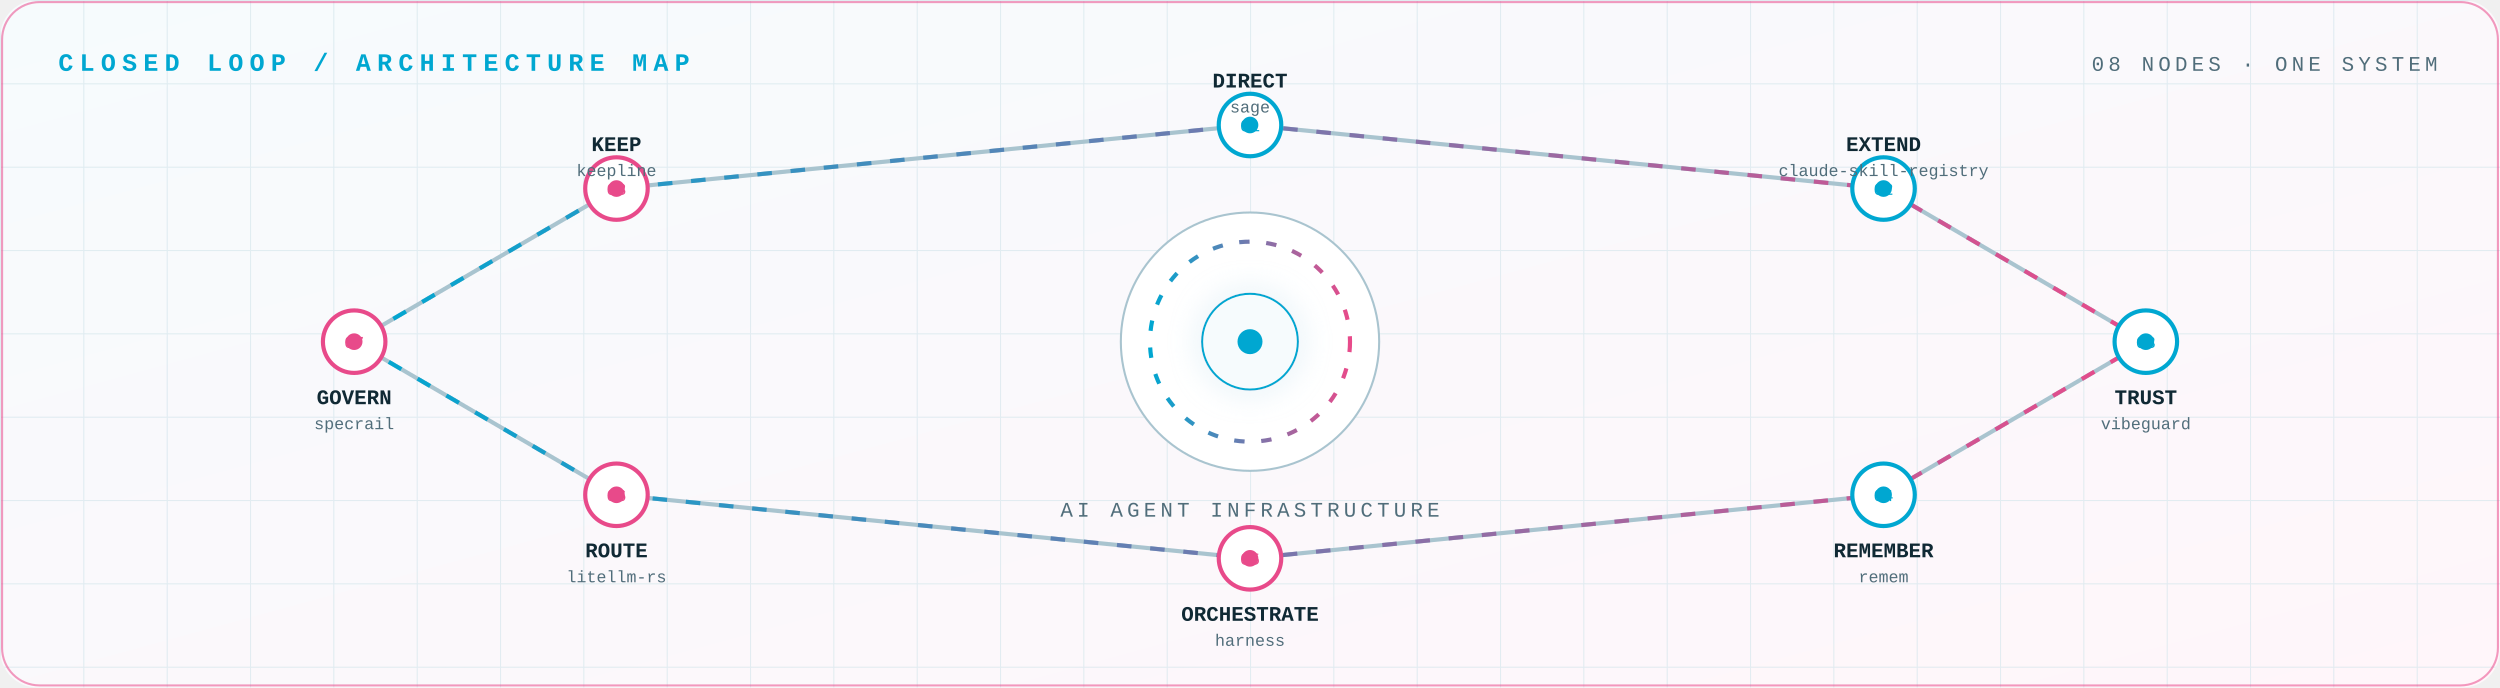
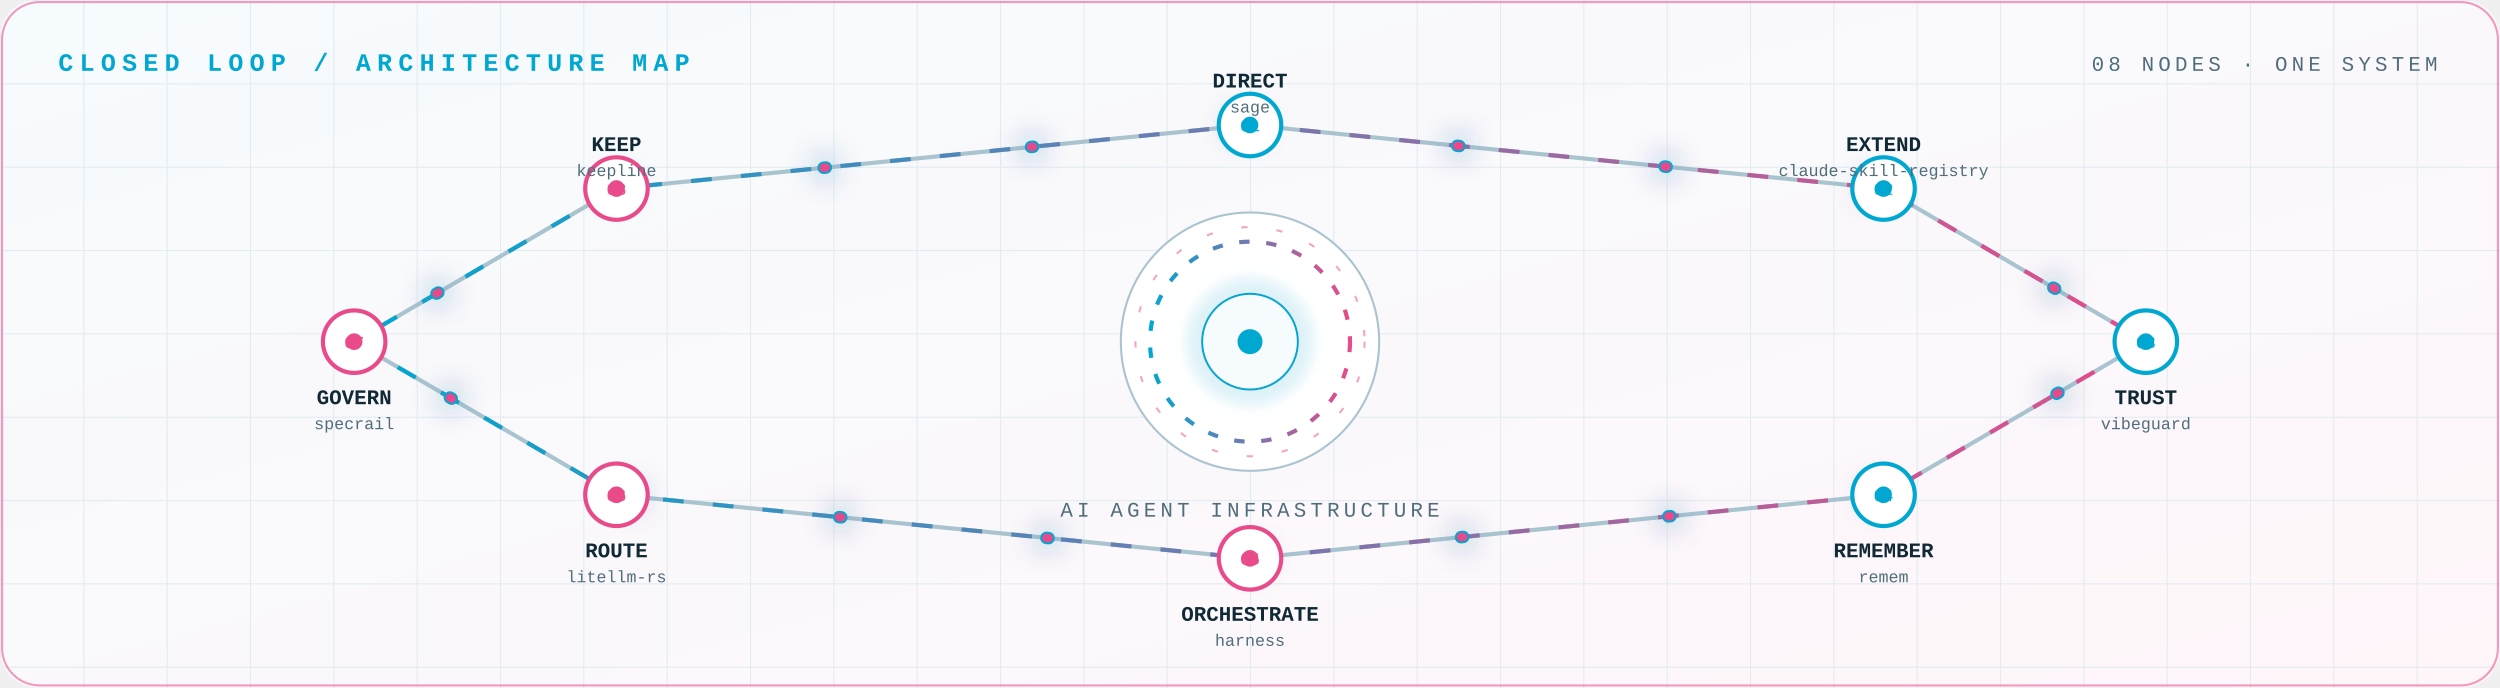
<svg xmlns="http://www.w3.org/2000/svg" width="1200" height="330" viewBox="0 0 1200 330" role="img" aria-label="lifcc closed loop architecture" data-mode="light">
  <defs>
    <linearGradient id="bg" x1="0" y1="0" x2="1" y2="1">
      <stop stop-color="#F6FBFD" />
      <stop offset="1" stop-color="#FFF6FA" />
    </linearGradient>
    <linearGradient id="accent" x1="0" y1="0" x2="1" y2="0">
      <stop stop-color="#00A7D1" />
      <stop offset="1" stop-color="#E84A8A" />
    </linearGradient>
+     <linearGradient id="scan" x1="0" y1="0" x2="1" y2="0">
+       <stop stop-color="#00A7D1" stop-opacity="0" />
+       <stop offset=".46" stop-color="#00A7D1" stop-opacity=".08" />
+       <stop offset=".54" stop-color="#E84A8A" stop-opacity=".38" />
+       <stop offset="1" stop-color="#E84A8A" stop-opacity="0" />
+     </linearGradient>
+     <radialGradient id="reactor">
+       <stop stop-color="#00A7D1" stop-opacity=".9" />
+       <stop offset=".28" stop-color="#00A7D1" stop-opacity=".38" />
+       <stop offset="1" stop-color="#00A7D1" stop-opacity="0" />
+     </radialGradient>
    <pattern id="grid" width="40" height="40" patternUnits="userSpaceOnUse">
      <path d="M40 0H0V40" fill="none" stroke="#D7E7ED" stroke-width="1" />
    </pattern>
    <filter id="glow" x="-80%" y="-80%" width="260%" height="260%">
      <feGaussianBlur stdDeviation="7" result="b" />
      <feMerge>
        <feMergeNode in="b" />
        <feMergeNode in="SourceGraphic" />
      </feMerge>
    </filter>
    <clipPath id="frame">
      <rect x="1" y="1" width="1198" height="358" rx="18" />
    </clipPath>
  </defs>
  <style>
    text{font-family:ui-monospace,SFMono-Regular,Menlo,Monaco,Consolas,"Liberation Mono",monospace}
    .label{font-size:12px;letter-spacing:3px;font-weight:700}.micro{font-size:10px;letter-spacing:2px}
-     .flow{stroke-dasharray:7 9;animation:flow 8s linear infinite}.pulse{transform-box:fill-box;transform-origin:center;animation:pulse 2.4s ease-in-out infinite}
-     .orbit{transform-box:fill-box;transform-origin:center;animation:orbit 24s linear infinite}.blink{animation:blink 2s ease-in-out infinite}
-     @keyframes flow{to{stroke-dashoffset:-160}}@keyframes pulse{50%{opacity:.35;transform:scale(.72)}}
-     @keyframes orbit{to{transform:rotate(360deg)}}@keyframes blink{50%{opacity:.35}}
-     @media(prefers-reduced-motion:reduce){.flow,.pulse,.orbit,.blink{animation:none}}
+     .flow{stroke-dasharray:10 14;animation:flow 5s linear infinite}.scan{animation:scan 7s linear infinite}
+     .pulse{transform-box:fill-box;transform-origin:center;animation:pulse 2.8s ease-in-out infinite}.node{animation:node 5.6s ease-in-out infinite}
+     .orbit,.orbit-reverse{transform-box:fill-box;transform-origin:center}.orbit{animation:orbit 12s linear infinite}.orbit-reverse{animation:orbit 18s linear infinite reverse}.blink{animation:blink 2.4s steps(1) infinite}
+     .boot{animation:boot .9s cubic-bezier(.2,.8,.2,1) both}.boot-line{stroke-dasharray:100;animation:draw 1.2s ease-out both}.packet{stroke-dasharray:1 99;animation:packet 6.5s linear infinite}
+     @keyframes flow{to{stroke-dashoffset:-192}}@keyframes scan{from{transform:translateX(-220px)}to{transform:translateX(1420px)}}
+     @keyframes pulse{0%,100%{opacity:.62;transform:scale(.9)}50%{opacity:1;transform:scale(1.08)}}
+     @keyframes node{0%,42%,100%{opacity:.58}12%,30%{opacity:1}}@keyframes orbit{to{transform:rotate(360deg)}}
+     @keyframes blink{0%,76%{opacity:1}77%,84%{opacity:.2}85%,100%{opacity:1}}
+     @keyframes boot{from{opacity:0}to{opacity:1}}@keyframes draw{from{stroke-dashoffset:100}to{stroke-dashoffset:0}}@keyframes packet{to{stroke-dashoffset:-100}}
+     @media(prefers-reduced-motion:reduce){.flow,.scan,.pulse,.node,.orbit,.orbit-reverse,.blink,.boot,.boot-line,.packet{animation:none}}
  </style>
  <rect width="1200" height="330" rx="18" fill="url(#bg)" />
  <rect width="1200" height="330" rx="18" fill="url(#grid)" opacity=".7" />
  <text x="28" y="34" class="label" fill="#00A7D1">CLOSED LOOP / ARCHITECTURE MAP</text>
  <text x="1170" y="34" text-anchor="end" class="micro" fill="#506D7A">08 NODES · ONE SYSTEM</text>
  <path d="M600.0 60.0L904.1 90.5L1030.0 164.0L904.1 237.5L600.0 268.0L295.9 237.5L170.0 164.0L295.9 90.5Z" fill="none" stroke="#A9C4CF" stroke-width="2" />
  <path class="flow" d="M600.0 60.0L904.1 90.5L1030.0 164.0L904.1 237.5L600.0 268.0L295.9 237.5L170.0 164.0L295.9 90.5Z" fill="none" stroke="url(#accent)" stroke-width="2" />
+   <path class="packet" pathLength="100" d="M600.0 60.0L904.1 90.5L1030.0 164.0L904.1 237.5L600.0 268.0L295.9 237.5L170.0 164.0L295.9 90.5Z" fill="none" stroke="#00A7D1" stroke-width="6" stroke-linecap="round" filter="url(#glow)" />
+   <path class="packet" style="animation-delay:-3.25s" pathLength="100" d="M600.0 60.0L904.1 90.5L1030.0 164.0L904.1 237.5L600.0 268.0L295.9 237.5L170.0 164.0L295.9 90.5Z" fill="none" stroke="#E84A8A" stroke-width="4" stroke-linecap="round" filter="url(#glow)" />
  <g transform="translate(600 164)">
    <circle r="62" fill="#FFFFFF" stroke="#A9C4CF" />
+     <circle class="orbit-reverse" r="55" fill="none" stroke="#E84A8A" stroke-width="1" stroke-dasharray="3 14" opacity=".5" />
    <circle class="orbit" r="48" fill="none" stroke="url(#accent)" stroke-width="2" stroke-dasharray="5 8" />
+     <circle class="pulse" r="34" fill="url(#reactor)" />
    <circle r="23" fill="#F6FBFD" stroke="#00A7D1" filter="url(#glow)" />
    <circle class="pulse" r="6" fill="#00A7D1" />
    <text y="84" text-anchor="middle" class="micro" fill="#506D7A">AI AGENT INFRASTRUCTURE</text>
  </g>
-   <g>
+   <g class="node" style="animation-delay:0s">
    <circle cx="600.0" cy="60.0" r="15" fill="#FFFFFF" stroke="#00A7D1" stroke-width="2" />
-     <circle class="pulse" cx="600.0" cy="60.0" r="4" fill="#00A7D1" />
+     <circle class="pulse" style="animation-delay:0s" cx="600.0" cy="60.0" r="4" fill="#00A7D1" />
    <text x="600.0" y="42.0" text-anchor="middle" font-size="10" font-weight="700" fill="#102934">DIRECT</text>
    <text x="600.0" y="54.0" text-anchor="middle" font-size="8" fill="#506D7A">sage</text>
    <text x="600.0" y="63.0" text-anchor="middle" font-size="8" fill="#00A7D1">01</text>
  </g>
-   <g>
+   <g class="node" style="animation-delay:.32s">
    <circle cx="904.1" cy="90.5" r="15" fill="#FFFFFF" stroke="#00A7D1" stroke-width="2" />
-     <circle class="pulse" cx="904.1" cy="90.5" r="4" fill="#00A7D1" />
+     <circle class="pulse" style="animation-delay:.32s" cx="904.1" cy="90.5" r="4" fill="#00A7D1" />
    <text x="904.1" y="72.5" text-anchor="middle" font-size="10" font-weight="700" fill="#102934">EXTEND</text>
    <text x="904.1" y="84.5" text-anchor="middle" font-size="8" fill="#506D7A">claude-skill-registry</text>
    <text x="904.1" y="93.5" text-anchor="middle" font-size="8" fill="#00A7D1">02</text>
  </g>
-   <g>
+   <g class="node" style="animation-delay:.64s">
    <circle cx="1030.0" cy="164.0" r="15" fill="#FFFFFF" stroke="#00A7D1" stroke-width="2" />
-     <circle class="pulse" cx="1030.0" cy="164.0" r="4" fill="#00A7D1" />
+     <circle class="pulse" style="animation-delay:.64s" cx="1030.0" cy="164.0" r="4" fill="#00A7D1" />
    <text x="1030.0" y="194.0" text-anchor="middle" font-size="10" font-weight="700" fill="#102934">TRUST</text>
    <text x="1030.0" y="206.0" text-anchor="middle" font-size="8" fill="#506D7A">vibeguard</text>
    <text x="1030.0" y="167.0" text-anchor="middle" font-size="8" fill="#00A7D1">03</text>
  </g>
-   <g>
+   <g class="node" style="animation-delay:.96s">
    <circle cx="904.1" cy="237.5" r="15" fill="#FFFFFF" stroke="#00A7D1" stroke-width="2" />
-     <circle class="pulse" cx="904.1" cy="237.5" r="4" fill="#00A7D1" />
+     <circle class="pulse" style="animation-delay:.96s" cx="904.1" cy="237.5" r="4" fill="#00A7D1" />
    <text x="904.1" y="267.5" text-anchor="middle" font-size="10" font-weight="700" fill="#102934">REMEMBER</text>
    <text x="904.1" y="279.5" text-anchor="middle" font-size="8" fill="#506D7A">remem</text>
    <text x="904.1" y="240.5" text-anchor="middle" font-size="8" fill="#00A7D1">04</text>
  </g>
-   <g>
+   <g class="node" style="animation-delay:1.28s">
    <circle cx="600.0" cy="268.0" r="15" fill="#FFFFFF" stroke="#E84A8A" stroke-width="2" />
-     <circle class="pulse" cx="600.0" cy="268.0" r="4" fill="#E84A8A" />
+     <circle class="pulse" style="animation-delay:1.28s" cx="600.0" cy="268.0" r="4" fill="#E84A8A" />
    <text x="600.0" y="298.0" text-anchor="middle" font-size="10" font-weight="700" fill="#102934">ORCHESTRATE</text>
    <text x="600.0" y="310.0" text-anchor="middle" font-size="8" fill="#506D7A">harness</text>
    <text x="600.0" y="271.0" text-anchor="middle" font-size="8" fill="#E84A8A">05</text>
  </g>
-   <g>
+   <g class="node" style="animation-delay:1.60s">
    <circle cx="295.9" cy="237.5" r="15" fill="#FFFFFF" stroke="#E84A8A" stroke-width="2" />
-     <circle class="pulse" cx="295.9" cy="237.5" r="4" fill="#E84A8A" />
+     <circle class="pulse" style="animation-delay:1.60s" cx="295.9" cy="237.5" r="4" fill="#E84A8A" />
    <text x="295.9" y="267.5" text-anchor="middle" font-size="10" font-weight="700" fill="#102934">ROUTE</text>
    <text x="295.9" y="279.5" text-anchor="middle" font-size="8" fill="#506D7A">litellm-rs</text>
    <text x="295.9" y="240.5" text-anchor="middle" font-size="8" fill="#E84A8A">06</text>
  </g>
-   <g>
+   <g class="node" style="animation-delay:1.92s">
    <circle cx="170.0" cy="164.0" r="15" fill="#FFFFFF" stroke="#E84A8A" stroke-width="2" />
-     <circle class="pulse" cx="170.0" cy="164.0" r="4" fill="#E84A8A" />
+     <circle class="pulse" style="animation-delay:1.92s" cx="170.0" cy="164.0" r="4" fill="#E84A8A" />
    <text x="170.0" y="194.0" text-anchor="middle" font-size="10" font-weight="700" fill="#102934">GOVERN</text>
    <text x="170.0" y="206.0" text-anchor="middle" font-size="8" fill="#506D7A">specrail</text>
    <text x="170.0" y="167.0" text-anchor="middle" font-size="8" fill="#E84A8A">07</text>
  </g>
-   <g>
+   <g class="node" style="animation-delay:2.24s">
    <circle cx="295.9" cy="90.5" r="15" fill="#FFFFFF" stroke="#E84A8A" stroke-width="2" />
-     <circle class="pulse" cx="295.9" cy="90.5" r="4" fill="#E84A8A" />
+     <circle class="pulse" style="animation-delay:2.24s" cx="295.9" cy="90.5" r="4" fill="#E84A8A" />
    <text x="295.9" y="72.5" text-anchor="middle" font-size="10" font-weight="700" fill="#102934">KEEP</text>
    <text x="295.9" y="84.5" text-anchor="middle" font-size="8" fill="#506D7A">keepline</text>
    <text x="295.9" y="93.5" text-anchor="middle" font-size="8" fill="#E84A8A">08</text>
  </g>
  <rect x="1" y="1" width="1198" height="328" rx="18" fill="none" stroke="#E84A8A" stroke-opacity=".55" />
</svg>
